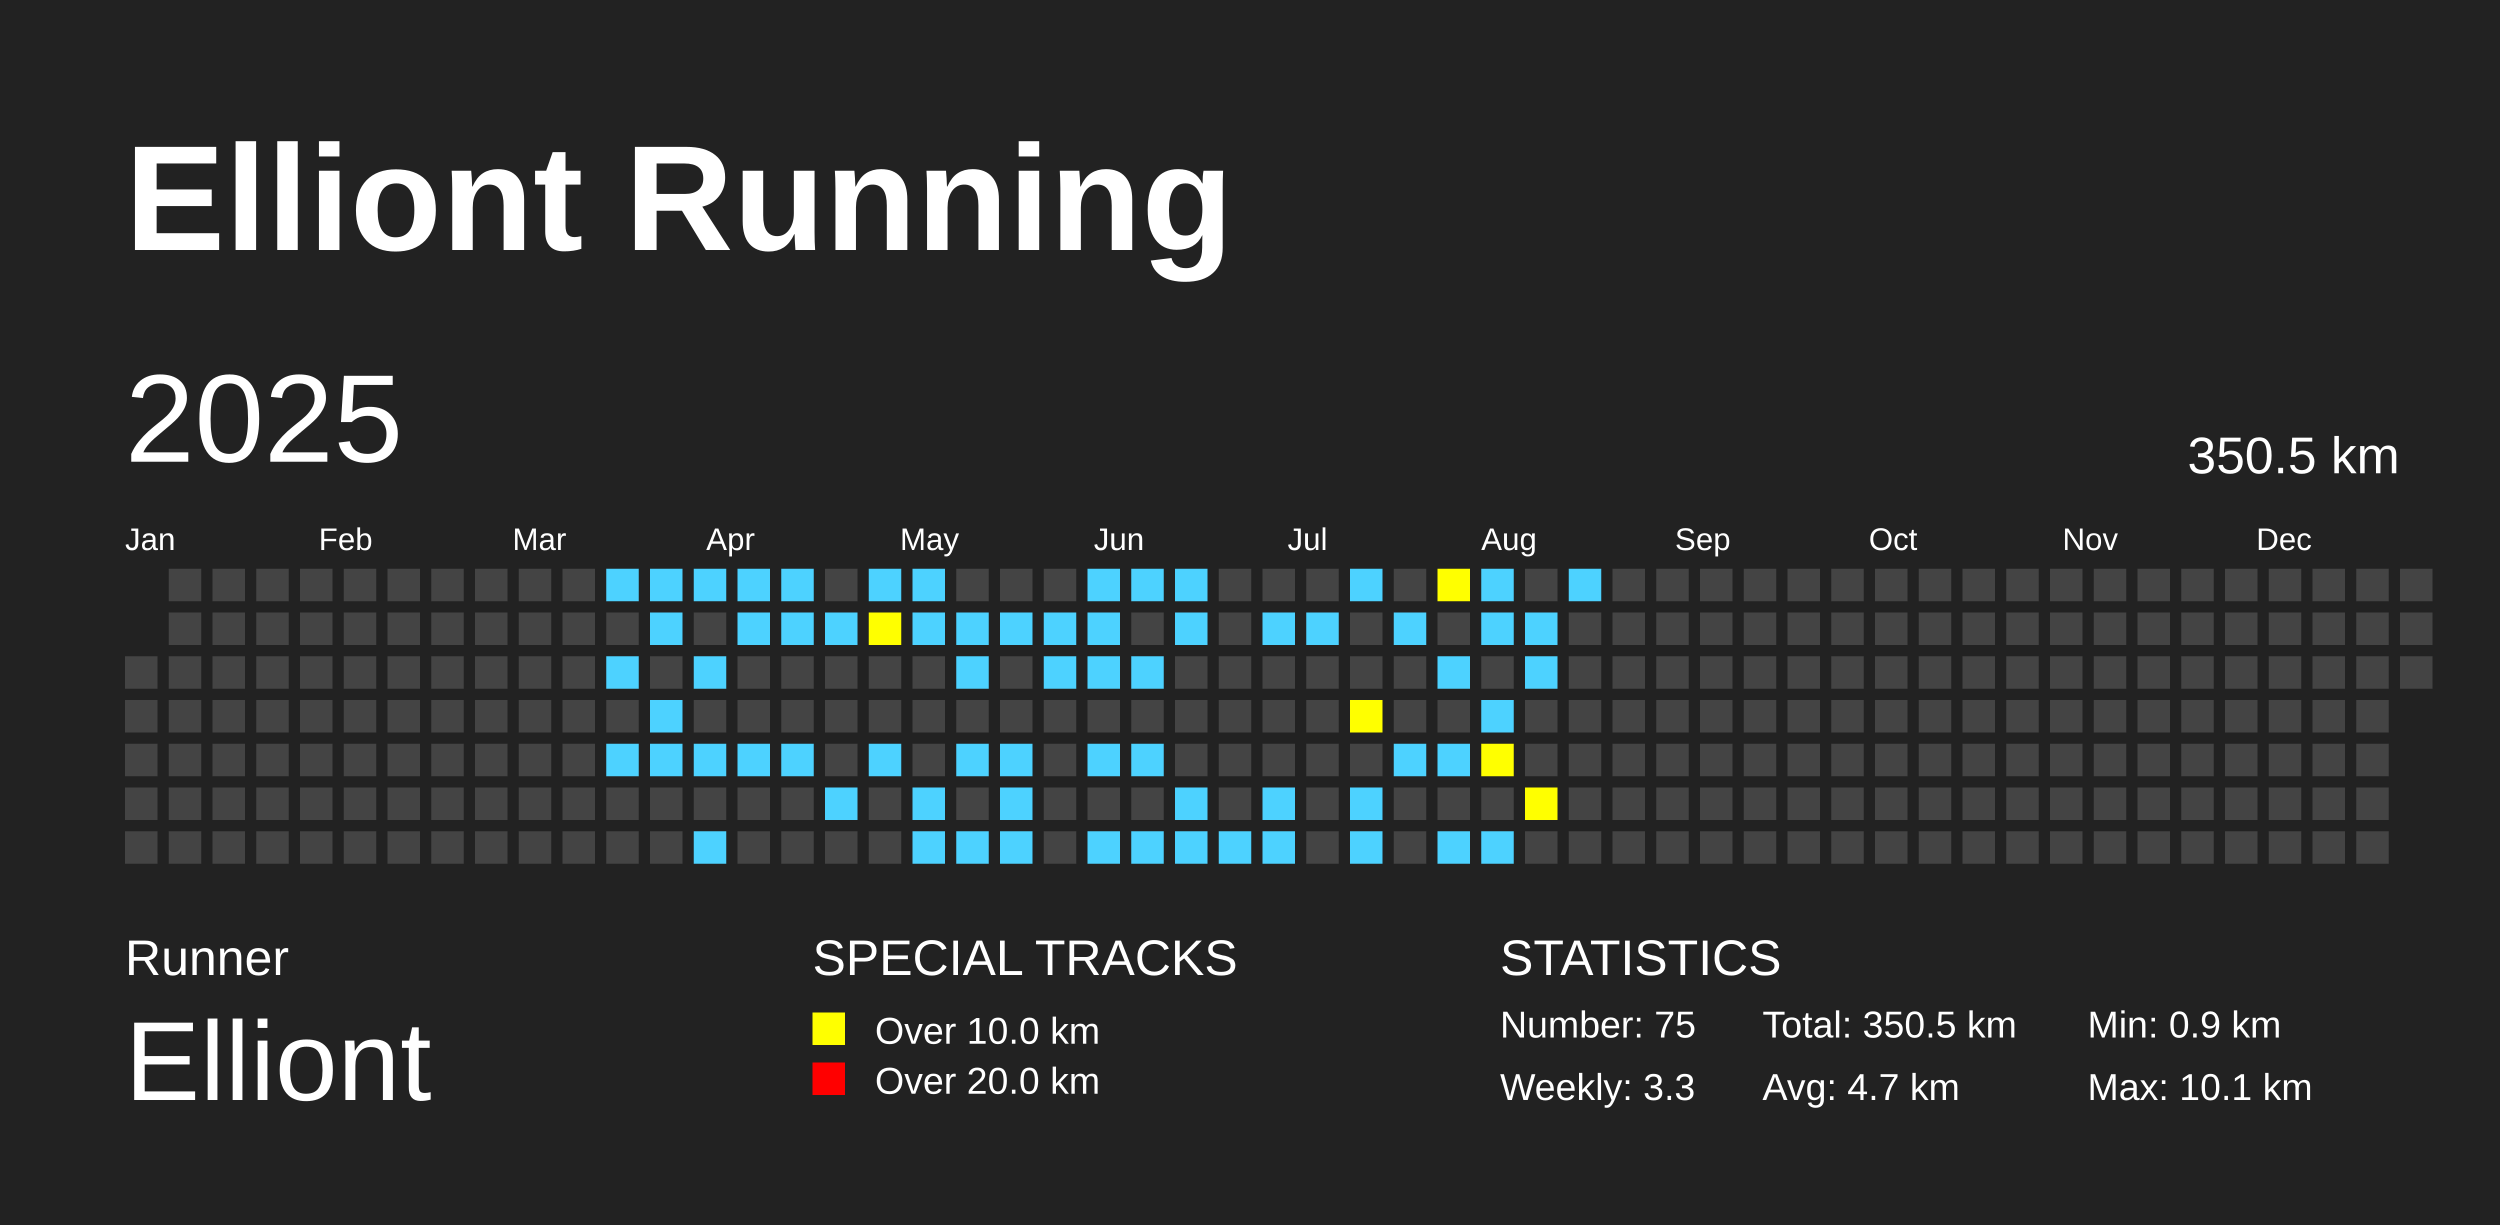
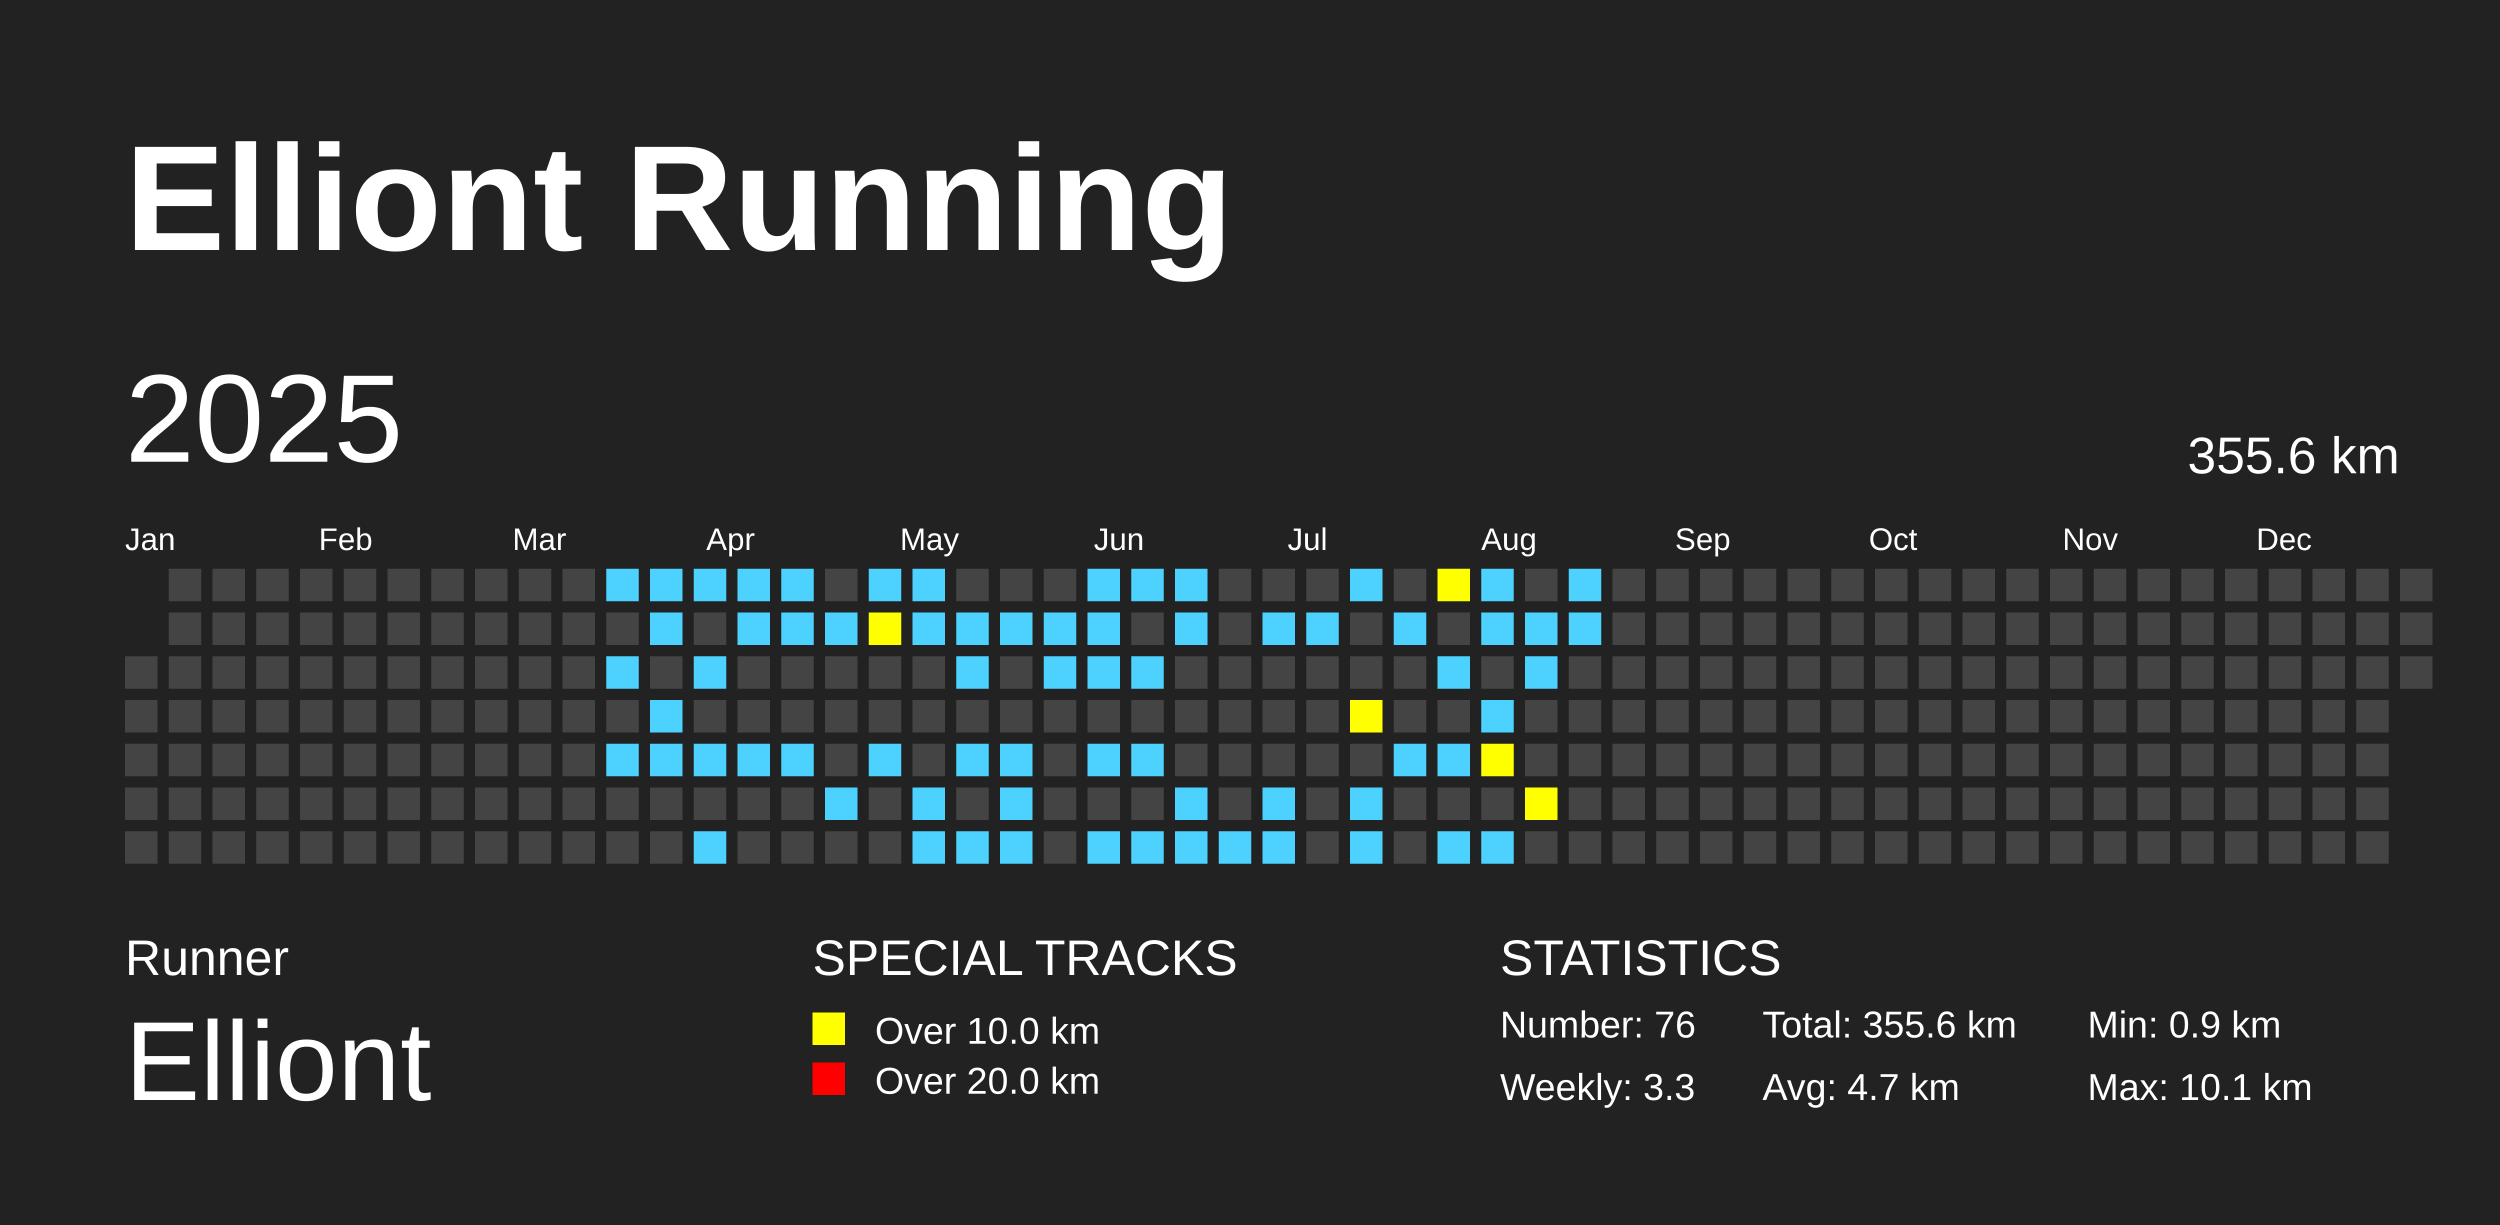
<svg xmlns="http://www.w3.org/2000/svg" baseProfile="full" height="98mm" version="1.1" viewBox="0,0,200,98" width="200mm">
  <defs />
  <rect fill="#222222" height="98" width="200" x="0" y="0" />
  <text fill="#FFFFFF" style="font-size:12px; font-family:Arial; font-weight:bold;" x="10" y="20">Elliont Running</text>
  <text fill="#FFFFFF" style="font-size:4px; font-family:Arial" x="10" y="78">Runner</text>
  <text fill="#FFFFFF" style="font-size:9px; font-family:Arial" x="10" y="88">Elliont</text>
  <text fill="#FFFFFF" style="font-size:4px; font-family:Arial" x="65" y="78">SPECIAL TRACKS</text>
  <rect fill="yellow" height="2.6" width="2.6" x="65" y="81" />
  <text fill="#FFFFFF" style="font-size:3px; font-family:Arial" x="70" y="83.5">Over 10.0 km</text>
  <rect fill="red" height="2.6" width="2.6" x="65" y="85" />
  <text fill="#FFFFFF" style="font-size:3px; font-family:Arial" x="70" y="87.5">Over 20.0 km</text>
  <text fill="#FFFFFF" style="font-size:4px; font-family:Arial" x="120" y="78">STATISTICS</text>
-   <text fill="#FFFFFF" style="font-size:3px; font-family:Arial" x="120" y="83">Number: 75</text>
+   <text fill="#FFFFFF" style="font-size:3px; font-family:Arial" x="120" y="83">Number: 76</text>
  <text fill="#FFFFFF" style="font-size:3px; font-family:Arial" x="120" y="88">Weekly: 3.3</text>
-   <text fill="#FFFFFF" style="font-size:3px; font-family:Arial" x="141" y="83">Total: 350.5 km</text>
+   <text fill="#FFFFFF" style="font-size:3px; font-family:Arial" x="141" y="83">Total: 355.6 km</text>
  <text fill="#FFFFFF" style="font-size:3px; font-family:Arial" x="141" y="88">Avg: 4.7 km</text>
  <text fill="#FFFFFF" style="font-size:3px; font-family:Arial" x="167" y="83">Min: 0.9 km</text>
  <text fill="#FFFFFF" style="font-size:3px; font-family:Arial" x="167" y="88">Max: 10.1 km</text>
  <text dominant-baseline="hanging" fill="#FFFFFF" style="font-size:10.0px; font-family:Arial;" x="10" y="30">2025</text>
-   <text dominant-baseline="hanging" fill="#FFFFFF" style="font-size:4.125px; font-family:Arial;" x="175" y="35">350.5 km</text>
+   <text dominant-baseline="hanging" fill="#FFFFFF" style="font-size:4.125px; font-family:Arial;" x="175" y="35">355.6 km</text>
  <text fill="#FFFFFF" style="font-size:2.5px; font-family:Arial" x="10.0" y="44">Jan</text>
  <text fill="#FFFFFF" style="font-size:2.5px; font-family:Arial" x="25.5" y="44">Feb</text>
  <text fill="#FFFFFF" style="font-size:2.5px; font-family:Arial" x="41.0" y="44">Mar</text>
  <text fill="#FFFFFF" style="font-size:2.5px; font-family:Arial" x="56.5" y="44">Apr</text>
  <text fill="#FFFFFF" style="font-size:2.5px; font-family:Arial" x="72.0" y="44">May</text>
  <text fill="#FFFFFF" style="font-size:2.5px; font-family:Arial" x="87.5" y="44">Jun</text>
  <text fill="#FFFFFF" style="font-size:2.5px; font-family:Arial" x="103.0" y="44">Jul</text>
  <text fill="#FFFFFF" style="font-size:2.5px; font-family:Arial" x="118.5" y="44">Aug</text>
  <text fill="#FFFFFF" style="font-size:2.5px; font-family:Arial" x="134.0" y="44">Sep</text>
  <text fill="#FFFFFF" style="font-size:2.5px; font-family:Arial" x="149.5" y="44">Oct</text>
  <text fill="#FFFFFF" style="font-size:2.5px; font-family:Arial" x="165.0" y="44">Nov</text>
  <text fill="#FFFFFF" style="font-size:2.5px; font-family:Arial" x="180.5" y="44">Dec</text>
  <rect fill="#444444" height="2.6" width="2.6" x="10.0" y="52.5" />
  <rect fill="#444444" height="2.6" width="2.6" x="10.0" y="56.0" />
  <rect fill="#444444" height="2.6" width="2.6" x="10.0" y="59.5" />
  <rect fill="#444444" height="2.6" width="2.6" x="10.0" y="63.0" />
  <rect fill="#444444" height="2.6" width="2.6" x="10.0" y="66.5" />
  <rect fill="#444444" height="2.6" width="2.6" x="13.5" y="45.5" />
  <rect fill="#444444" height="2.6" width="2.6" x="13.5" y="49.0" />
  <rect fill="#444444" height="2.6" width="2.6" x="13.5" y="52.5" />
  <rect fill="#444444" height="2.6" width="2.6" x="13.5" y="56.0" />
  <rect fill="#444444" height="2.6" width="2.6" x="13.5" y="59.5" />
  <rect fill="#444444" height="2.6" width="2.6" x="13.5" y="63.0" />
  <rect fill="#444444" height="2.6" width="2.6" x="13.5" y="66.5" />
  <rect fill="#444444" height="2.6" width="2.6" x="17.0" y="45.5" />
  <rect fill="#444444" height="2.6" width="2.6" x="17.0" y="49.0" />
  <rect fill="#444444" height="2.6" width="2.6" x="17.0" y="52.5" />
  <rect fill="#444444" height="2.6" width="2.6" x="17.0" y="56.0" />
  <rect fill="#444444" height="2.6" width="2.6" x="17.0" y="59.5" />
  <rect fill="#444444" height="2.6" width="2.6" x="17.0" y="63.0" />
  <rect fill="#444444" height="2.6" width="2.6" x="17.0" y="66.5" />
  <rect fill="#444444" height="2.6" width="2.6" x="20.5" y="45.5" />
  <rect fill="#444444" height="2.6" width="2.6" x="20.5" y="49.0" />
  <rect fill="#444444" height="2.6" width="2.6" x="20.5" y="52.5" />
  <rect fill="#444444" height="2.6" width="2.6" x="20.5" y="56.0" />
  <rect fill="#444444" height="2.6" width="2.6" x="20.5" y="59.5" />
  <rect fill="#444444" height="2.6" width="2.6" x="20.5" y="63.0" />
  <rect fill="#444444" height="2.6" width="2.6" x="20.5" y="66.5" />
  <rect fill="#444444" height="2.6" width="2.6" x="24.0" y="45.5" />
  <rect fill="#444444" height="2.6" width="2.6" x="24.0" y="49.0" />
  <rect fill="#444444" height="2.6" width="2.6" x="24.0" y="52.5" />
  <rect fill="#444444" height="2.6" width="2.6" x="24.0" y="56.0" />
  <rect fill="#444444" height="2.6" width="2.6" x="24.0" y="59.5" />
  <rect fill="#444444" height="2.6" width="2.6" x="24.0" y="63.0" />
  <rect fill="#444444" height="2.6" width="2.6" x="24.0" y="66.5" />
  <rect fill="#444444" height="2.6" width="2.6" x="27.5" y="45.5" />
  <rect fill="#444444" height="2.6" width="2.6" x="27.5" y="49.0" />
  <rect fill="#444444" height="2.6" width="2.6" x="27.5" y="52.5" />
  <rect fill="#444444" height="2.6" width="2.6" x="27.5" y="56.0" />
  <rect fill="#444444" height="2.6" width="2.6" x="27.5" y="59.5" />
  <rect fill="#444444" height="2.6" width="2.6" x="27.5" y="63.0" />
  <rect fill="#444444" height="2.6" width="2.6" x="27.5" y="66.5" />
  <rect fill="#444444" height="2.6" width="2.6" x="31.0" y="45.5" />
  <rect fill="#444444" height="2.6" width="2.6" x="31.0" y="49.0" />
  <rect fill="#444444" height="2.6" width="2.6" x="31.0" y="52.5" />
  <rect fill="#444444" height="2.6" width="2.6" x="31.0" y="56.0" />
  <rect fill="#444444" height="2.6" width="2.6" x="31.0" y="59.5" />
  <rect fill="#444444" height="2.6" width="2.6" x="31.0" y="63.0" />
  <rect fill="#444444" height="2.6" width="2.6" x="31.0" y="66.5" />
  <rect fill="#444444" height="2.6" width="2.6" x="34.5" y="45.5" />
  <rect fill="#444444" height="2.6" width="2.6" x="34.5" y="49.0" />
  <rect fill="#444444" height="2.6" width="2.6" x="34.5" y="52.5" />
  <rect fill="#444444" height="2.6" width="2.6" x="34.5" y="56.0" />
  <rect fill="#444444" height="2.6" width="2.6" x="34.5" y="59.5" />
  <rect fill="#444444" height="2.6" width="2.6" x="34.5" y="63.0" />
  <rect fill="#444444" height="2.6" width="2.6" x="34.5" y="66.5" />
  <rect fill="#444444" height="2.6" width="2.6" x="38.0" y="45.5" />
  <rect fill="#444444" height="2.6" width="2.6" x="38.0" y="49.0" />
  <rect fill="#444444" height="2.6" width="2.6" x="38.0" y="52.5" />
  <rect fill="#444444" height="2.6" width="2.6" x="38.0" y="56.0" />
  <rect fill="#444444" height="2.6" width="2.6" x="38.0" y="59.5" />
  <rect fill="#444444" height="2.6" width="2.6" x="38.0" y="63.0" />
  <rect fill="#444444" height="2.6" width="2.6" x="38.0" y="66.5" />
  <rect fill="#444444" height="2.6" width="2.6" x="41.5" y="45.5" />
  <rect fill="#444444" height="2.6" width="2.6" x="41.5" y="49.0" />
  <rect fill="#444444" height="2.6" width="2.6" x="41.5" y="52.5" />
  <rect fill="#444444" height="2.6" width="2.6" x="41.5" y="56.0" />
  <rect fill="#444444" height="2.6" width="2.6" x="41.5" y="59.5" />
  <rect fill="#444444" height="2.6" width="2.6" x="41.5" y="63.0" />
  <rect fill="#444444" height="2.6" width="2.6" x="41.5" y="66.5" />
  <rect fill="#444444" height="2.6" width="2.6" x="45.0" y="45.5" />
  <rect fill="#444444" height="2.6" width="2.6" x="45.0" y="49.0" />
  <rect fill="#444444" height="2.6" width="2.6" x="45.0" y="52.5" />
  <rect fill="#444444" height="2.6" width="2.6" x="45.0" y="56.0" />
  <rect fill="#444444" height="2.6" width="2.6" x="45.0" y="59.5" />
  <rect fill="#444444" height="2.6" width="2.6" x="45.0" y="63.0" />
  <rect fill="#444444" height="2.6" width="2.6" x="45.0" y="66.5" />
  <rect fill="#4DD2FF" height="2.6" width="2.6" x="48.5" y="45.5" />
  <rect fill="#444444" height="2.6" width="2.6" x="48.5" y="49.0" />
  <rect fill="#4DD2FF" height="2.6" width="2.6" x="48.5" y="52.5" />
  <rect fill="#444444" height="2.6" width="2.6" x="48.5" y="56.0" />
  <rect fill="#4DD2FF" height="2.6" width="2.6" x="48.5" y="59.5" />
  <rect fill="#444444" height="2.6" width="2.6" x="48.5" y="63.0" />
  <rect fill="#444444" height="2.6" width="2.6" x="48.5" y="66.5" />
  <rect fill="#4DD2FF" height="2.6" width="2.6" x="52.0" y="45.5" />
  <rect fill="#4DD2FF" height="2.6" width="2.6" x="52.0" y="49.0" />
  <rect fill="#444444" height="2.6" width="2.6" x="52.0" y="52.5" />
  <rect fill="#4DD2FF" height="2.6" width="2.6" x="52.0" y="56.0" />
  <rect fill="#4DD2FF" height="2.6" width="2.6" x="52.0" y="59.5" />
  <rect fill="#444444" height="2.6" width="2.6" x="52.0" y="63.0" />
  <rect fill="#444444" height="2.6" width="2.6" x="52.0" y="66.5" />
  <rect fill="#4DD2FF" height="2.6" width="2.6" x="55.5" y="45.5" />
  <rect fill="#444444" height="2.6" width="2.6" x="55.5" y="49.0" />
  <rect fill="#4DD2FF" height="2.6" width="2.6" x="55.5" y="52.5" />
  <rect fill="#444444" height="2.6" width="2.6" x="55.5" y="56.0" />
  <rect fill="#4DD2FF" height="2.6" width="2.6" x="55.5" y="59.5" />
  <rect fill="#444444" height="2.6" width="2.6" x="55.5" y="63.0" />
  <rect fill="#4DD2FF" height="2.6" width="2.6" x="55.5" y="66.5" />
  <rect fill="#4DD2FF" height="2.6" width="2.6" x="59.0" y="45.5" />
  <rect fill="#4DD2FF" height="2.6" width="2.6" x="59.0" y="49.0" />
  <rect fill="#444444" height="2.6" width="2.6" x="59.0" y="52.5" />
  <rect fill="#444444" height="2.6" width="2.6" x="59.0" y="56.0" />
  <rect fill="#4DD2FF" height="2.6" width="2.6" x="59.0" y="59.5" />
  <rect fill="#444444" height="2.6" width="2.6" x="59.0" y="63.0" />
  <rect fill="#444444" height="2.6" width="2.6" x="59.0" y="66.5" />
  <rect fill="#4DD2FF" height="2.6" width="2.6" x="62.5" y="45.5" />
  <rect fill="#4DD2FF" height="2.6" width="2.6" x="62.5" y="49.0" />
  <rect fill="#444444" height="2.6" width="2.6" x="62.5" y="52.5" />
  <rect fill="#444444" height="2.6" width="2.6" x="62.5" y="56.0" />
  <rect fill="#4DD2FF" height="2.6" width="2.6" x="62.5" y="59.5" />
  <rect fill="#444444" height="2.6" width="2.6" x="62.5" y="63.0" />
  <rect fill="#444444" height="2.6" width="2.6" x="62.5" y="66.5" />
  <rect fill="#444444" height="2.6" width="2.6" x="66.0" y="45.5" />
  <rect fill="#4DD2FF" height="2.6" width="2.6" x="66.0" y="49.0" />
  <rect fill="#444444" height="2.6" width="2.6" x="66.0" y="52.5" />
  <rect fill="#444444" height="2.6" width="2.6" x="66.0" y="56.0" />
  <rect fill="#444444" height="2.6" width="2.6" x="66.0" y="59.5" />
  <rect fill="#4DD2FF" height="2.6" width="2.6" x="66.0" y="63.0" />
  <rect fill="#444444" height="2.6" width="2.6" x="66.0" y="66.5" />
  <rect fill="#4DD2FF" height="2.6" width="2.6" x="69.5" y="45.5" />
  <rect fill="yellow" height="2.6" width="2.6" x="69.5" y="49.0" />
  <rect fill="#444444" height="2.6" width="2.6" x="69.5" y="52.5" />
  <rect fill="#444444" height="2.6" width="2.6" x="69.5" y="56.0" />
  <rect fill="#4DD2FF" height="2.6" width="2.6" x="69.5" y="59.5" />
  <rect fill="#444444" height="2.6" width="2.6" x="69.5" y="63.0" />
  <rect fill="#444444" height="2.6" width="2.6" x="69.5" y="66.5" />
  <rect fill="#4DD2FF" height="2.6" width="2.6" x="73.0" y="45.5" />
  <rect fill="#4DD2FF" height="2.6" width="2.6" x="73.0" y="49.0" />
  <rect fill="#444444" height="2.6" width="2.6" x="73.0" y="52.5" />
  <rect fill="#444444" height="2.6" width="2.6" x="73.0" y="56.0" />
  <rect fill="#444444" height="2.6" width="2.6" x="73.0" y="59.5" />
  <rect fill="#4DD2FF" height="2.6" width="2.6" x="73.0" y="63.0" />
  <rect fill="#4DD2FF" height="2.6" width="2.6" x="73.0" y="66.5" />
  <rect fill="#444444" height="2.6" width="2.6" x="76.5" y="45.5" />
  <rect fill="#4DD2FF" height="2.6" width="2.6" x="76.5" y="49.0" />
  <rect fill="#4DD2FF" height="2.6" width="2.6" x="76.5" y="52.5" />
  <rect fill="#444444" height="2.6" width="2.6" x="76.5" y="56.0" />
  <rect fill="#4DD2FF" height="2.6" width="2.6" x="76.5" y="59.5" />
  <rect fill="#444444" height="2.6" width="2.6" x="76.5" y="63.0" />
  <rect fill="#4DD2FF" height="2.6" width="2.6" x="76.5" y="66.5" />
  <rect fill="#444444" height="2.6" width="2.6" x="80.0" y="45.5" />
  <rect fill="#4DD2FF" height="2.6" width="2.6" x="80.0" y="49.0" />
  <rect fill="#444444" height="2.6" width="2.6" x="80.0" y="52.5" />
  <rect fill="#444444" height="2.6" width="2.6" x="80.0" y="56.0" />
  <rect fill="#4DD2FF" height="2.6" width="2.6" x="80.0" y="59.5" />
  <rect fill="#4DD2FF" height="2.6" width="2.6" x="80.0" y="63.0" />
  <rect fill="#4DD2FF" height="2.6" width="2.6" x="80.0" y="66.5" />
  <rect fill="#444444" height="2.6" width="2.6" x="83.5" y="45.5" />
  <rect fill="#4DD2FF" height="2.6" width="2.6" x="83.5" y="49.0" />
  <rect fill="#4DD2FF" height="2.6" width="2.6" x="83.5" y="52.5" />
  <rect fill="#444444" height="2.6" width="2.6" x="83.5" y="56.0" />
  <rect fill="#444444" height="2.6" width="2.6" x="83.5" y="59.5" />
  <rect fill="#444444" height="2.6" width="2.6" x="83.5" y="63.0" />
  <rect fill="#444444" height="2.6" width="2.6" x="83.5" y="66.5" />
  <rect fill="#4DD2FF" height="2.6" width="2.6" x="87.0" y="45.5" />
  <rect fill="#4DD2FF" height="2.6" width="2.6" x="87.0" y="49.0" />
  <rect fill="#4DD2FF" height="2.6" width="2.6" x="87.0" y="52.5" />
  <rect fill="#444444" height="2.6" width="2.6" x="87.0" y="56.0" />
  <rect fill="#4DD2FF" height="2.6" width="2.6" x="87.0" y="59.5" />
  <rect fill="#444444" height="2.6" width="2.6" x="87.0" y="63.0" />
  <rect fill="#4DD2FF" height="2.6" width="2.6" x="87.0" y="66.5" />
  <rect fill="#4DD2FF" height="2.6" width="2.6" x="90.5" y="45.5" />
  <rect fill="#444444" height="2.6" width="2.6" x="90.5" y="49.0" />
  <rect fill="#4DD2FF" height="2.6" width="2.6" x="90.5" y="52.5" />
  <rect fill="#444444" height="2.6" width="2.6" x="90.5" y="56.0" />
  <rect fill="#4DD2FF" height="2.6" width="2.6" x="90.5" y="59.5" />
  <rect fill="#444444" height="2.6" width="2.6" x="90.5" y="63.0" />
  <rect fill="#4DD2FF" height="2.6" width="2.6" x="90.5" y="66.5" />
  <rect fill="#4DD2FF" height="2.6" width="2.6" x="94.0" y="45.5" />
  <rect fill="#4DD2FF" height="2.6" width="2.6" x="94.0" y="49.0" />
  <rect fill="#444444" height="2.6" width="2.6" x="94.0" y="52.5" />
  <rect fill="#444444" height="2.6" width="2.6" x="94.0" y="56.0" />
  <rect fill="#444444" height="2.6" width="2.6" x="94.0" y="59.5" />
  <rect fill="#4DD2FF" height="2.6" width="2.6" x="94.0" y="63.0" />
  <rect fill="#4DD2FF" height="2.6" width="2.6" x="94.0" y="66.5" />
  <rect fill="#444444" height="2.6" width="2.6" x="97.5" y="45.5" />
  <rect fill="#444444" height="2.6" width="2.6" x="97.5" y="49.0" />
  <rect fill="#444444" height="2.6" width="2.6" x="97.5" y="52.5" />
  <rect fill="#444444" height="2.6" width="2.6" x="97.5" y="56.0" />
  <rect fill="#444444" height="2.6" width="2.6" x="97.5" y="59.5" />
  <rect fill="#444444" height="2.6" width="2.6" x="97.5" y="63.0" />
  <rect fill="#4DD2FF" height="2.6" width="2.6" x="97.5" y="66.5" />
  <rect fill="#444444" height="2.6" width="2.6" x="101.0" y="45.5" />
  <rect fill="#4DD2FF" height="2.6" width="2.6" x="101.0" y="49.0" />
  <rect fill="#444444" height="2.6" width="2.6" x="101.0" y="52.5" />
  <rect fill="#444444" height="2.6" width="2.6" x="101.0" y="56.0" />
  <rect fill="#444444" height="2.6" width="2.6" x="101.0" y="59.5" />
  <rect fill="#4DD2FF" height="2.6" width="2.6" x="101.0" y="63.0" />
  <rect fill="#4DD2FF" height="2.6" width="2.6" x="101.0" y="66.5" />
  <rect fill="#444444" height="2.6" width="2.6" x="104.5" y="45.5" />
  <rect fill="#4DD2FF" height="2.6" width="2.6" x="104.5" y="49.0" />
  <rect fill="#444444" height="2.6" width="2.6" x="104.5" y="52.5" />
  <rect fill="#444444" height="2.6" width="2.6" x="104.5" y="56.0" />
  <rect fill="#444444" height="2.6" width="2.6" x="104.5" y="59.5" />
  <rect fill="#444444" height="2.6" width="2.6" x="104.5" y="63.0" />
  <rect fill="#444444" height="2.6" width="2.6" x="104.5" y="66.5" />
  <rect fill="#4DD2FF" height="2.6" width="2.6" x="108.0" y="45.5" />
  <rect fill="#444444" height="2.6" width="2.6" x="108.0" y="49.0" />
  <rect fill="#444444" height="2.6" width="2.6" x="108.0" y="52.5" />
  <rect fill="yellow" height="2.6" width="2.6" x="108.0" y="56.0" />
  <rect fill="#444444" height="2.6" width="2.6" x="108.0" y="59.5" />
  <rect fill="#4DD2FF" height="2.6" width="2.6" x="108.0" y="63.0" />
  <rect fill="#4DD2FF" height="2.6" width="2.6" x="108.0" y="66.5" />
  <rect fill="#444444" height="2.6" width="2.6" x="111.5" y="45.5" />
  <rect fill="#4DD2FF" height="2.6" width="2.6" x="111.5" y="49.0" />
  <rect fill="#444444" height="2.6" width="2.6" x="111.5" y="52.5" />
  <rect fill="#444444" height="2.6" width="2.6" x="111.5" y="56.0" />
  <rect fill="#4DD2FF" height="2.6" width="2.6" x="111.5" y="59.5" />
  <rect fill="#444444" height="2.6" width="2.6" x="111.5" y="63.0" />
  <rect fill="#444444" height="2.6" width="2.6" x="111.5" y="66.5" />
  <rect fill="yellow" height="2.6" width="2.6" x="115.0" y="45.5" />
  <rect fill="#444444" height="2.6" width="2.6" x="115.0" y="49.0" />
  <rect fill="#4DD2FF" height="2.6" width="2.6" x="115.0" y="52.5" />
  <rect fill="#444444" height="2.6" width="2.6" x="115.0" y="56.0" />
  <rect fill="#4DD2FF" height="2.6" width="2.6" x="115.0" y="59.5" />
  <rect fill="#444444" height="2.6" width="2.6" x="115.0" y="63.0" />
  <rect fill="#4DD2FF" height="2.6" width="2.6" x="115.0" y="66.5" />
  <rect fill="#4DD2FF" height="2.6" width="2.6" x="118.5" y="45.5" />
  <rect fill="#4DD2FF" height="2.6" width="2.6" x="118.5" y="49.0" />
  <rect fill="#444444" height="2.6" width="2.6" x="118.5" y="52.5" />
  <rect fill="#4DD2FF" height="2.6" width="2.6" x="118.5" y="56.0" />
  <rect fill="yellow" height="2.6" width="2.6" x="118.5" y="59.5" />
  <rect fill="#444444" height="2.6" width="2.6" x="118.5" y="63.0" />
  <rect fill="#4DD2FF" height="2.6" width="2.6" x="118.5" y="66.5" />
  <rect fill="#444444" height="2.6" width="2.6" x="122.0" y="45.5" />
  <rect fill="#4DD2FF" height="2.6" width="2.6" x="122.0" y="49.0" />
  <rect fill="#4DD2FF" height="2.6" width="2.6" x="122.0" y="52.5" />
  <rect fill="#444444" height="2.6" width="2.6" x="122.0" y="56.0" />
  <rect fill="#444444" height="2.6" width="2.6" x="122.0" y="59.5" />
  <rect fill="yellow" height="2.6" width="2.6" x="122.0" y="63.0" />
  <rect fill="#444444" height="2.6" width="2.6" x="122.0" y="66.5" />
  <rect fill="#4DD2FF" height="2.6" width="2.6" x="125.5" y="45.5" />
-   <rect fill="#444444" height="2.6" width="2.6" x="125.5" y="49.0" />
+   <rect fill="#4DD2FF" height="2.6" width="2.6" x="125.5" y="49.0" />
  <rect fill="#444444" height="2.6" width="2.6" x="125.5" y="52.5" />
  <rect fill="#444444" height="2.6" width="2.6" x="125.5" y="56.0" />
  <rect fill="#444444" height="2.6" width="2.6" x="125.5" y="59.5" />
  <rect fill="#444444" height="2.6" width="2.6" x="125.5" y="63.0" />
  <rect fill="#444444" height="2.6" width="2.6" x="125.5" y="66.5" />
  <rect fill="#444444" height="2.6" width="2.6" x="129.0" y="45.5" />
  <rect fill="#444444" height="2.6" width="2.6" x="129.0" y="49.0" />
  <rect fill="#444444" height="2.6" width="2.6" x="129.0" y="52.5" />
  <rect fill="#444444" height="2.6" width="2.6" x="129.0" y="56.0" />
  <rect fill="#444444" height="2.6" width="2.6" x="129.0" y="59.5" />
  <rect fill="#444444" height="2.6" width="2.6" x="129.0" y="63.0" />
  <rect fill="#444444" height="2.6" width="2.6" x="129.0" y="66.5" />
  <rect fill="#444444" height="2.6" width="2.6" x="132.5" y="45.5" />
  <rect fill="#444444" height="2.6" width="2.6" x="132.5" y="49.0" />
  <rect fill="#444444" height="2.6" width="2.6" x="132.5" y="52.5" />
  <rect fill="#444444" height="2.6" width="2.6" x="132.5" y="56.0" />
  <rect fill="#444444" height="2.6" width="2.6" x="132.5" y="59.5" />
  <rect fill="#444444" height="2.6" width="2.6" x="132.5" y="63.0" />
  <rect fill="#444444" height="2.6" width="2.6" x="132.5" y="66.5" />
  <rect fill="#444444" height="2.6" width="2.6" x="136.0" y="45.5" />
  <rect fill="#444444" height="2.6" width="2.6" x="136.0" y="49.0" />
  <rect fill="#444444" height="2.6" width="2.6" x="136.0" y="52.5" />
  <rect fill="#444444" height="2.6" width="2.6" x="136.0" y="56.0" />
  <rect fill="#444444" height="2.6" width="2.6" x="136.0" y="59.5" />
  <rect fill="#444444" height="2.6" width="2.6" x="136.0" y="63.0" />
  <rect fill="#444444" height="2.6" width="2.6" x="136.0" y="66.5" />
  <rect fill="#444444" height="2.6" width="2.6" x="139.5" y="45.5" />
  <rect fill="#444444" height="2.6" width="2.6" x="139.5" y="49.0" />
  <rect fill="#444444" height="2.6" width="2.6" x="139.5" y="52.5" />
  <rect fill="#444444" height="2.6" width="2.6" x="139.5" y="56.0" />
  <rect fill="#444444" height="2.6" width="2.6" x="139.5" y="59.5" />
  <rect fill="#444444" height="2.6" width="2.6" x="139.5" y="63.0" />
  <rect fill="#444444" height="2.6" width="2.6" x="139.5" y="66.5" />
  <rect fill="#444444" height="2.6" width="2.6" x="143.0" y="45.5" />
  <rect fill="#444444" height="2.6" width="2.6" x="143.0" y="49.0" />
  <rect fill="#444444" height="2.6" width="2.6" x="143.0" y="52.5" />
  <rect fill="#444444" height="2.6" width="2.6" x="143.0" y="56.0" />
  <rect fill="#444444" height="2.6" width="2.6" x="143.0" y="59.5" />
  <rect fill="#444444" height="2.6" width="2.6" x="143.0" y="63.0" />
  <rect fill="#444444" height="2.6" width="2.6" x="143.0" y="66.5" />
  <rect fill="#444444" height="2.6" width="2.6" x="146.5" y="45.5" />
  <rect fill="#444444" height="2.6" width="2.6" x="146.5" y="49.0" />
  <rect fill="#444444" height="2.6" width="2.6" x="146.5" y="52.5" />
  <rect fill="#444444" height="2.6" width="2.6" x="146.5" y="56.0" />
  <rect fill="#444444" height="2.6" width="2.6" x="146.5" y="59.5" />
  <rect fill="#444444" height="2.6" width="2.6" x="146.5" y="63.0" />
  <rect fill="#444444" height="2.6" width="2.6" x="146.5" y="66.5" />
  <rect fill="#444444" height="2.6" width="2.6" x="150.0" y="45.5" />
  <rect fill="#444444" height="2.6" width="2.6" x="150.0" y="49.0" />
  <rect fill="#444444" height="2.6" width="2.6" x="150.0" y="52.5" />
  <rect fill="#444444" height="2.6" width="2.6" x="150.0" y="56.0" />
  <rect fill="#444444" height="2.6" width="2.6" x="150.0" y="59.5" />
  <rect fill="#444444" height="2.6" width="2.6" x="150.0" y="63.0" />
  <rect fill="#444444" height="2.6" width="2.6" x="150.0" y="66.5" />
  <rect fill="#444444" height="2.6" width="2.6" x="153.5" y="45.5" />
  <rect fill="#444444" height="2.6" width="2.6" x="153.5" y="49.0" />
  <rect fill="#444444" height="2.6" width="2.6" x="153.5" y="52.5" />
  <rect fill="#444444" height="2.6" width="2.6" x="153.5" y="56.0" />
  <rect fill="#444444" height="2.6" width="2.6" x="153.5" y="59.5" />
  <rect fill="#444444" height="2.6" width="2.6" x="153.5" y="63.0" />
  <rect fill="#444444" height="2.6" width="2.6" x="153.5" y="66.5" />
  <rect fill="#444444" height="2.6" width="2.6" x="157.0" y="45.5" />
  <rect fill="#444444" height="2.6" width="2.6" x="157.0" y="49.0" />
  <rect fill="#444444" height="2.6" width="2.6" x="157.0" y="52.5" />
  <rect fill="#444444" height="2.6" width="2.6" x="157.0" y="56.0" />
  <rect fill="#444444" height="2.6" width="2.6" x="157.0" y="59.5" />
  <rect fill="#444444" height="2.6" width="2.6" x="157.0" y="63.0" />
  <rect fill="#444444" height="2.6" width="2.6" x="157.0" y="66.5" />
  <rect fill="#444444" height="2.6" width="2.6" x="160.5" y="45.5" />
  <rect fill="#444444" height="2.6" width="2.6" x="160.5" y="49.0" />
  <rect fill="#444444" height="2.6" width="2.6" x="160.5" y="52.5" />
  <rect fill="#444444" height="2.6" width="2.6" x="160.5" y="56.0" />
  <rect fill="#444444" height="2.6" width="2.6" x="160.5" y="59.5" />
  <rect fill="#444444" height="2.6" width="2.6" x="160.5" y="63.0" />
  <rect fill="#444444" height="2.6" width="2.6" x="160.5" y="66.5" />
  <rect fill="#444444" height="2.6" width="2.6" x="164.0" y="45.5" />
  <rect fill="#444444" height="2.6" width="2.6" x="164.0" y="49.0" />
  <rect fill="#444444" height="2.6" width="2.6" x="164.0" y="52.5" />
  <rect fill="#444444" height="2.6" width="2.6" x="164.0" y="56.0" />
  <rect fill="#444444" height="2.6" width="2.6" x="164.0" y="59.5" />
  <rect fill="#444444" height="2.6" width="2.6" x="164.0" y="63.0" />
  <rect fill="#444444" height="2.6" width="2.6" x="164.0" y="66.5" />
  <rect fill="#444444" height="2.6" width="2.6" x="167.5" y="45.5" />
  <rect fill="#444444" height="2.6" width="2.6" x="167.5" y="49.0" />
  <rect fill="#444444" height="2.6" width="2.6" x="167.5" y="52.5" />
  <rect fill="#444444" height="2.6" width="2.6" x="167.5" y="56.0" />
  <rect fill="#444444" height="2.6" width="2.6" x="167.5" y="59.5" />
  <rect fill="#444444" height="2.6" width="2.6" x="167.5" y="63.0" />
  <rect fill="#444444" height="2.6" width="2.6" x="167.5" y="66.5" />
  <rect fill="#444444" height="2.6" width="2.6" x="171.0" y="45.5" />
  <rect fill="#444444" height="2.6" width="2.6" x="171.0" y="49.0" />
  <rect fill="#444444" height="2.6" width="2.6" x="171.0" y="52.5" />
  <rect fill="#444444" height="2.6" width="2.6" x="171.0" y="56.0" />
  <rect fill="#444444" height="2.6" width="2.6" x="171.0" y="59.5" />
  <rect fill="#444444" height="2.6" width="2.6" x="171.0" y="63.0" />
  <rect fill="#444444" height="2.6" width="2.6" x="171.0" y="66.5" />
  <rect fill="#444444" height="2.6" width="2.6" x="174.5" y="45.5" />
  <rect fill="#444444" height="2.6" width="2.6" x="174.5" y="49.0" />
  <rect fill="#444444" height="2.6" width="2.6" x="174.5" y="52.5" />
  <rect fill="#444444" height="2.6" width="2.6" x="174.5" y="56.0" />
  <rect fill="#444444" height="2.6" width="2.6" x="174.5" y="59.5" />
  <rect fill="#444444" height="2.6" width="2.6" x="174.5" y="63.0" />
  <rect fill="#444444" height="2.6" width="2.6" x="174.5" y="66.5" />
  <rect fill="#444444" height="2.6" width="2.6" x="178.0" y="45.5" />
  <rect fill="#444444" height="2.6" width="2.6" x="178.0" y="49.0" />
  <rect fill="#444444" height="2.6" width="2.6" x="178.0" y="52.5" />
  <rect fill="#444444" height="2.6" width="2.6" x="178.0" y="56.0" />
  <rect fill="#444444" height="2.6" width="2.6" x="178.0" y="59.5" />
  <rect fill="#444444" height="2.6" width="2.6" x="178.0" y="63.0" />
  <rect fill="#444444" height="2.6" width="2.6" x="178.0" y="66.5" />
  <rect fill="#444444" height="2.6" width="2.6" x="181.5" y="45.5" />
  <rect fill="#444444" height="2.6" width="2.6" x="181.5" y="49.0" />
  <rect fill="#444444" height="2.6" width="2.6" x="181.5" y="52.5" />
  <rect fill="#444444" height="2.6" width="2.6" x="181.5" y="56.0" />
  <rect fill="#444444" height="2.6" width="2.6" x="181.5" y="59.5" />
  <rect fill="#444444" height="2.6" width="2.6" x="181.5" y="63.0" />
  <rect fill="#444444" height="2.6" width="2.6" x="181.5" y="66.5" />
  <rect fill="#444444" height="2.6" width="2.6" x="185.0" y="45.5" />
  <rect fill="#444444" height="2.6" width="2.6" x="185.0" y="49.0" />
  <rect fill="#444444" height="2.6" width="2.6" x="185.0" y="52.5" />
  <rect fill="#444444" height="2.6" width="2.6" x="185.0" y="56.0" />
  <rect fill="#444444" height="2.6" width="2.6" x="185.0" y="59.5" />
  <rect fill="#444444" height="2.6" width="2.6" x="185.0" y="63.0" />
  <rect fill="#444444" height="2.6" width="2.6" x="185.0" y="66.5" />
  <rect fill="#444444" height="2.6" width="2.6" x="188.5" y="45.5" />
  <rect fill="#444444" height="2.6" width="2.6" x="188.5" y="49.0" />
  <rect fill="#444444" height="2.6" width="2.6" x="188.5" y="52.5" />
  <rect fill="#444444" height="2.6" width="2.6" x="188.5" y="56.0" />
  <rect fill="#444444" height="2.6" width="2.6" x="188.5" y="59.5" />
  <rect fill="#444444" height="2.6" width="2.6" x="188.5" y="63.0" />
  <rect fill="#444444" height="2.6" width="2.6" x="188.5" y="66.5" />
  <rect fill="#444444" height="2.6" width="2.6" x="192.0" y="45.5" />
  <rect fill="#444444" height="2.6" width="2.6" x="192.0" y="49.0" />
  <rect fill="#444444" height="2.6" width="2.6" x="192.0" y="52.5" />
</svg>
